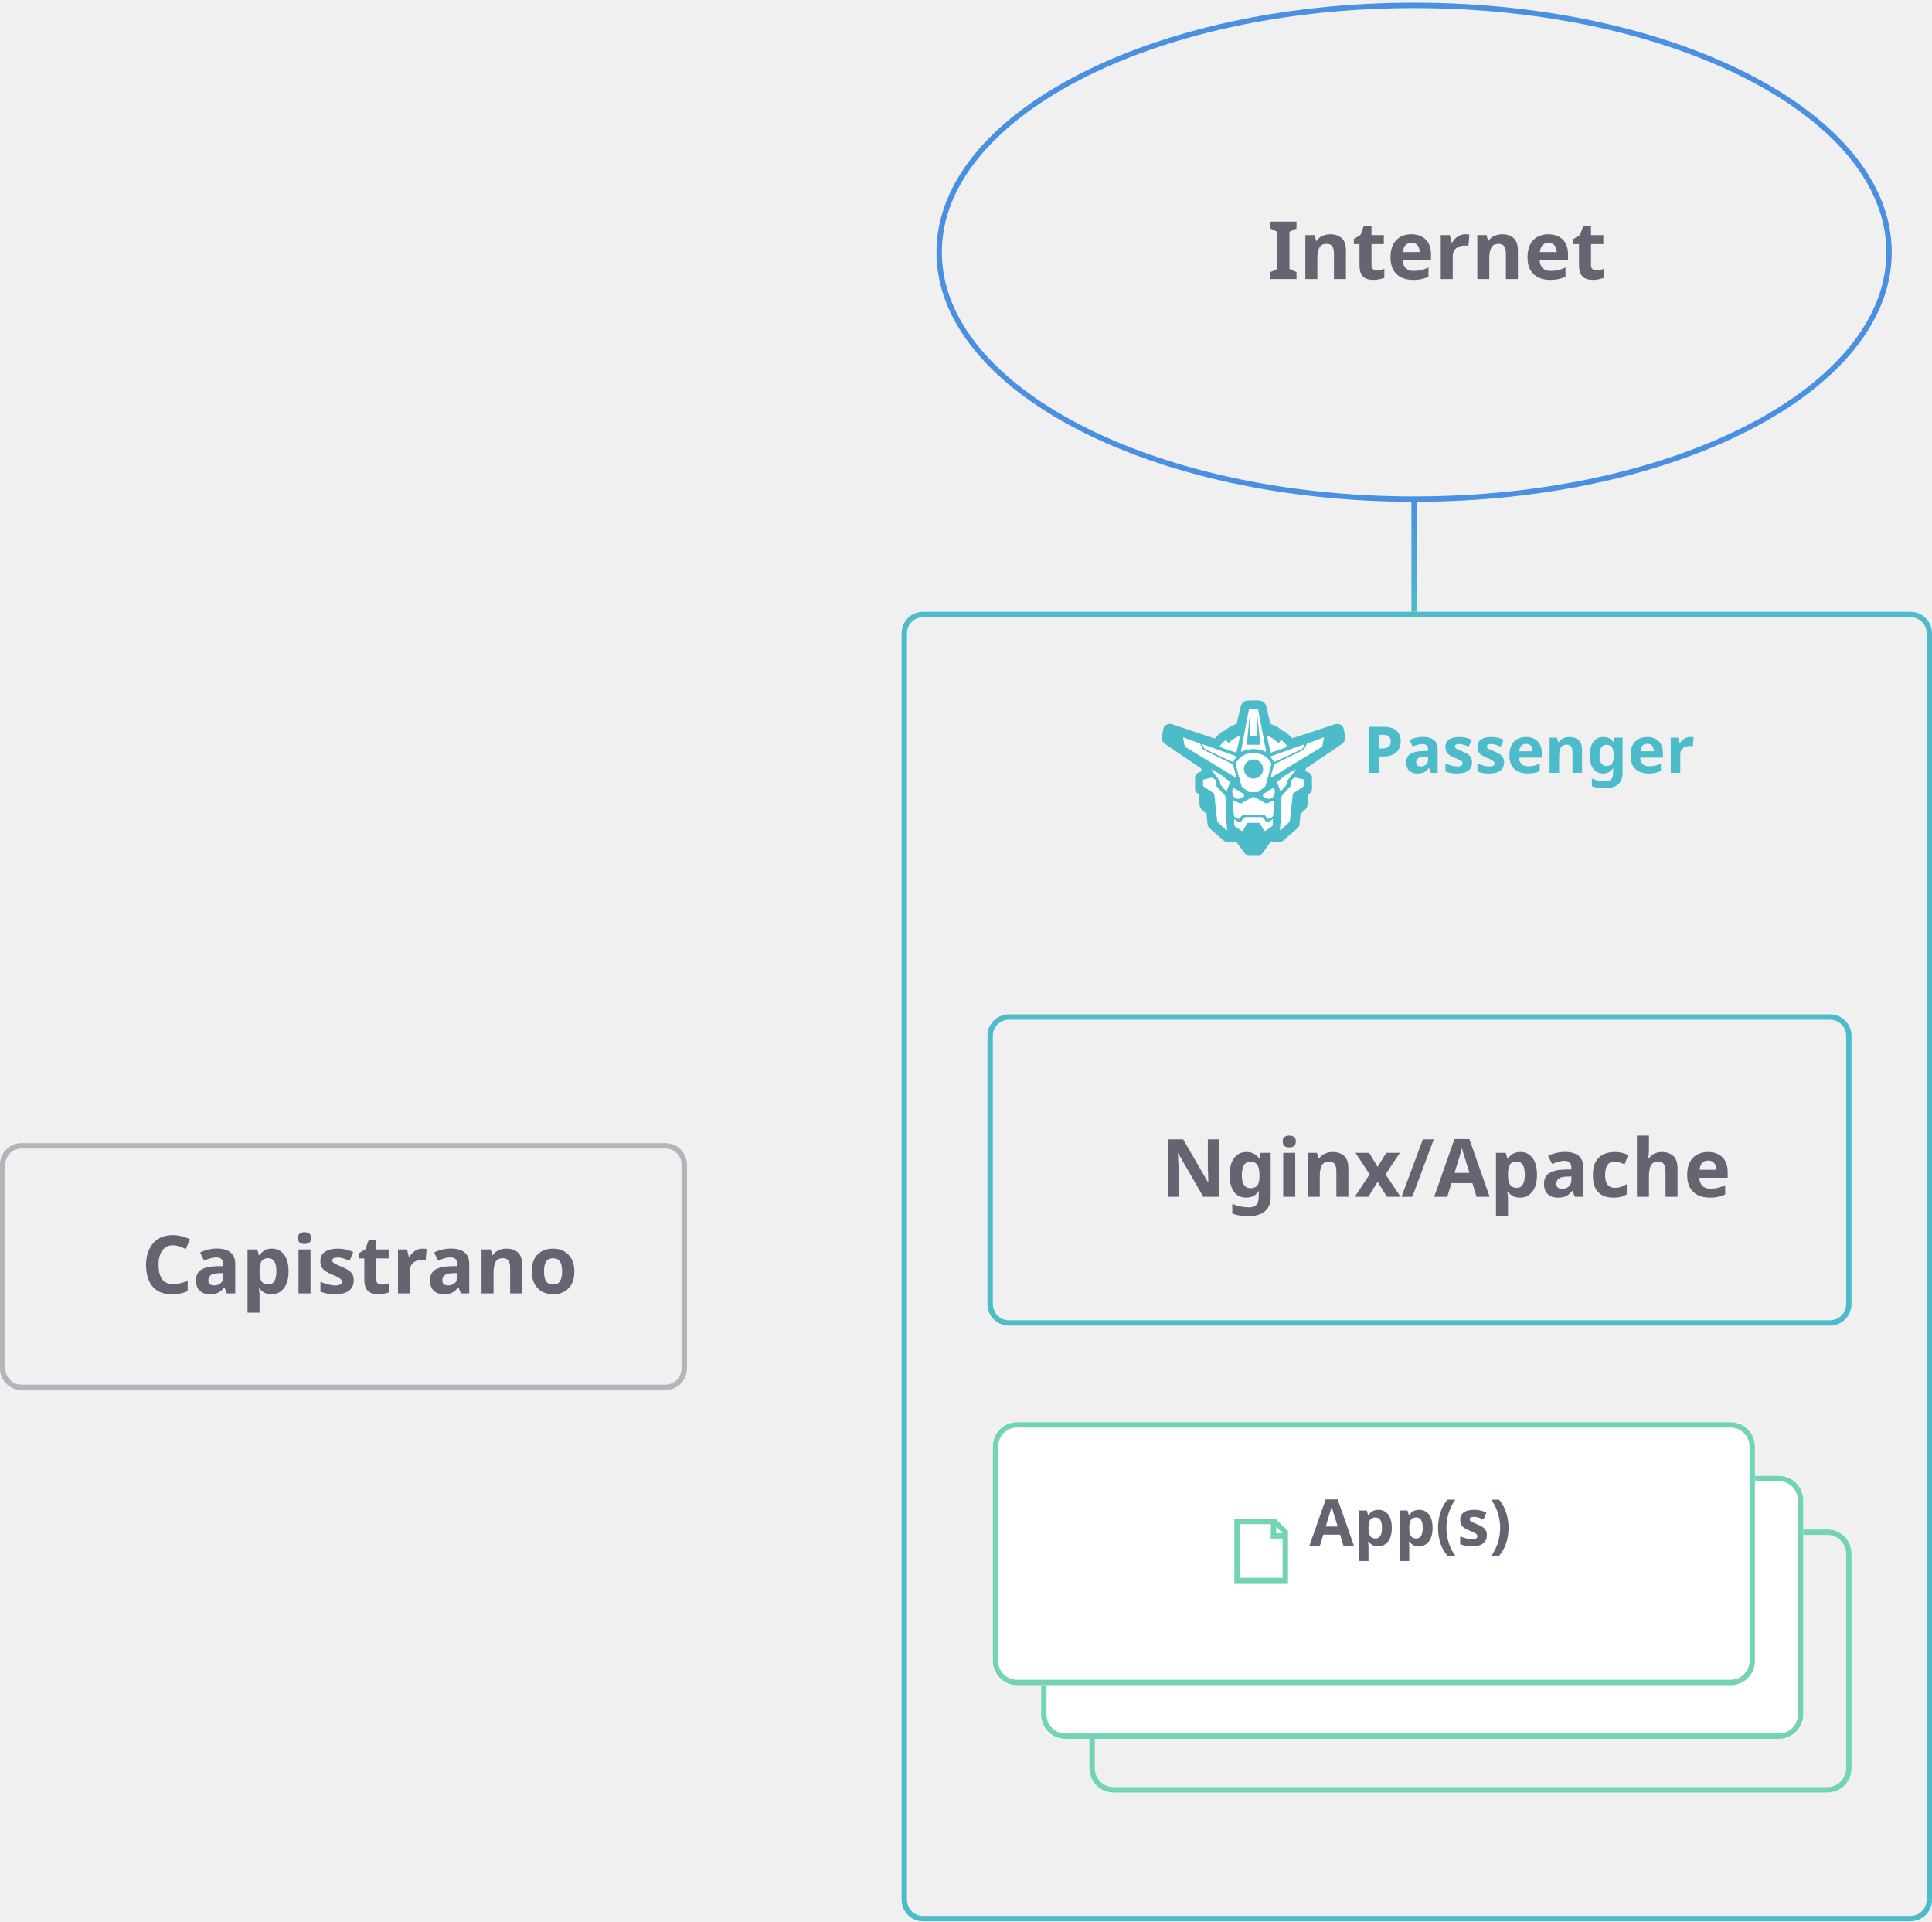
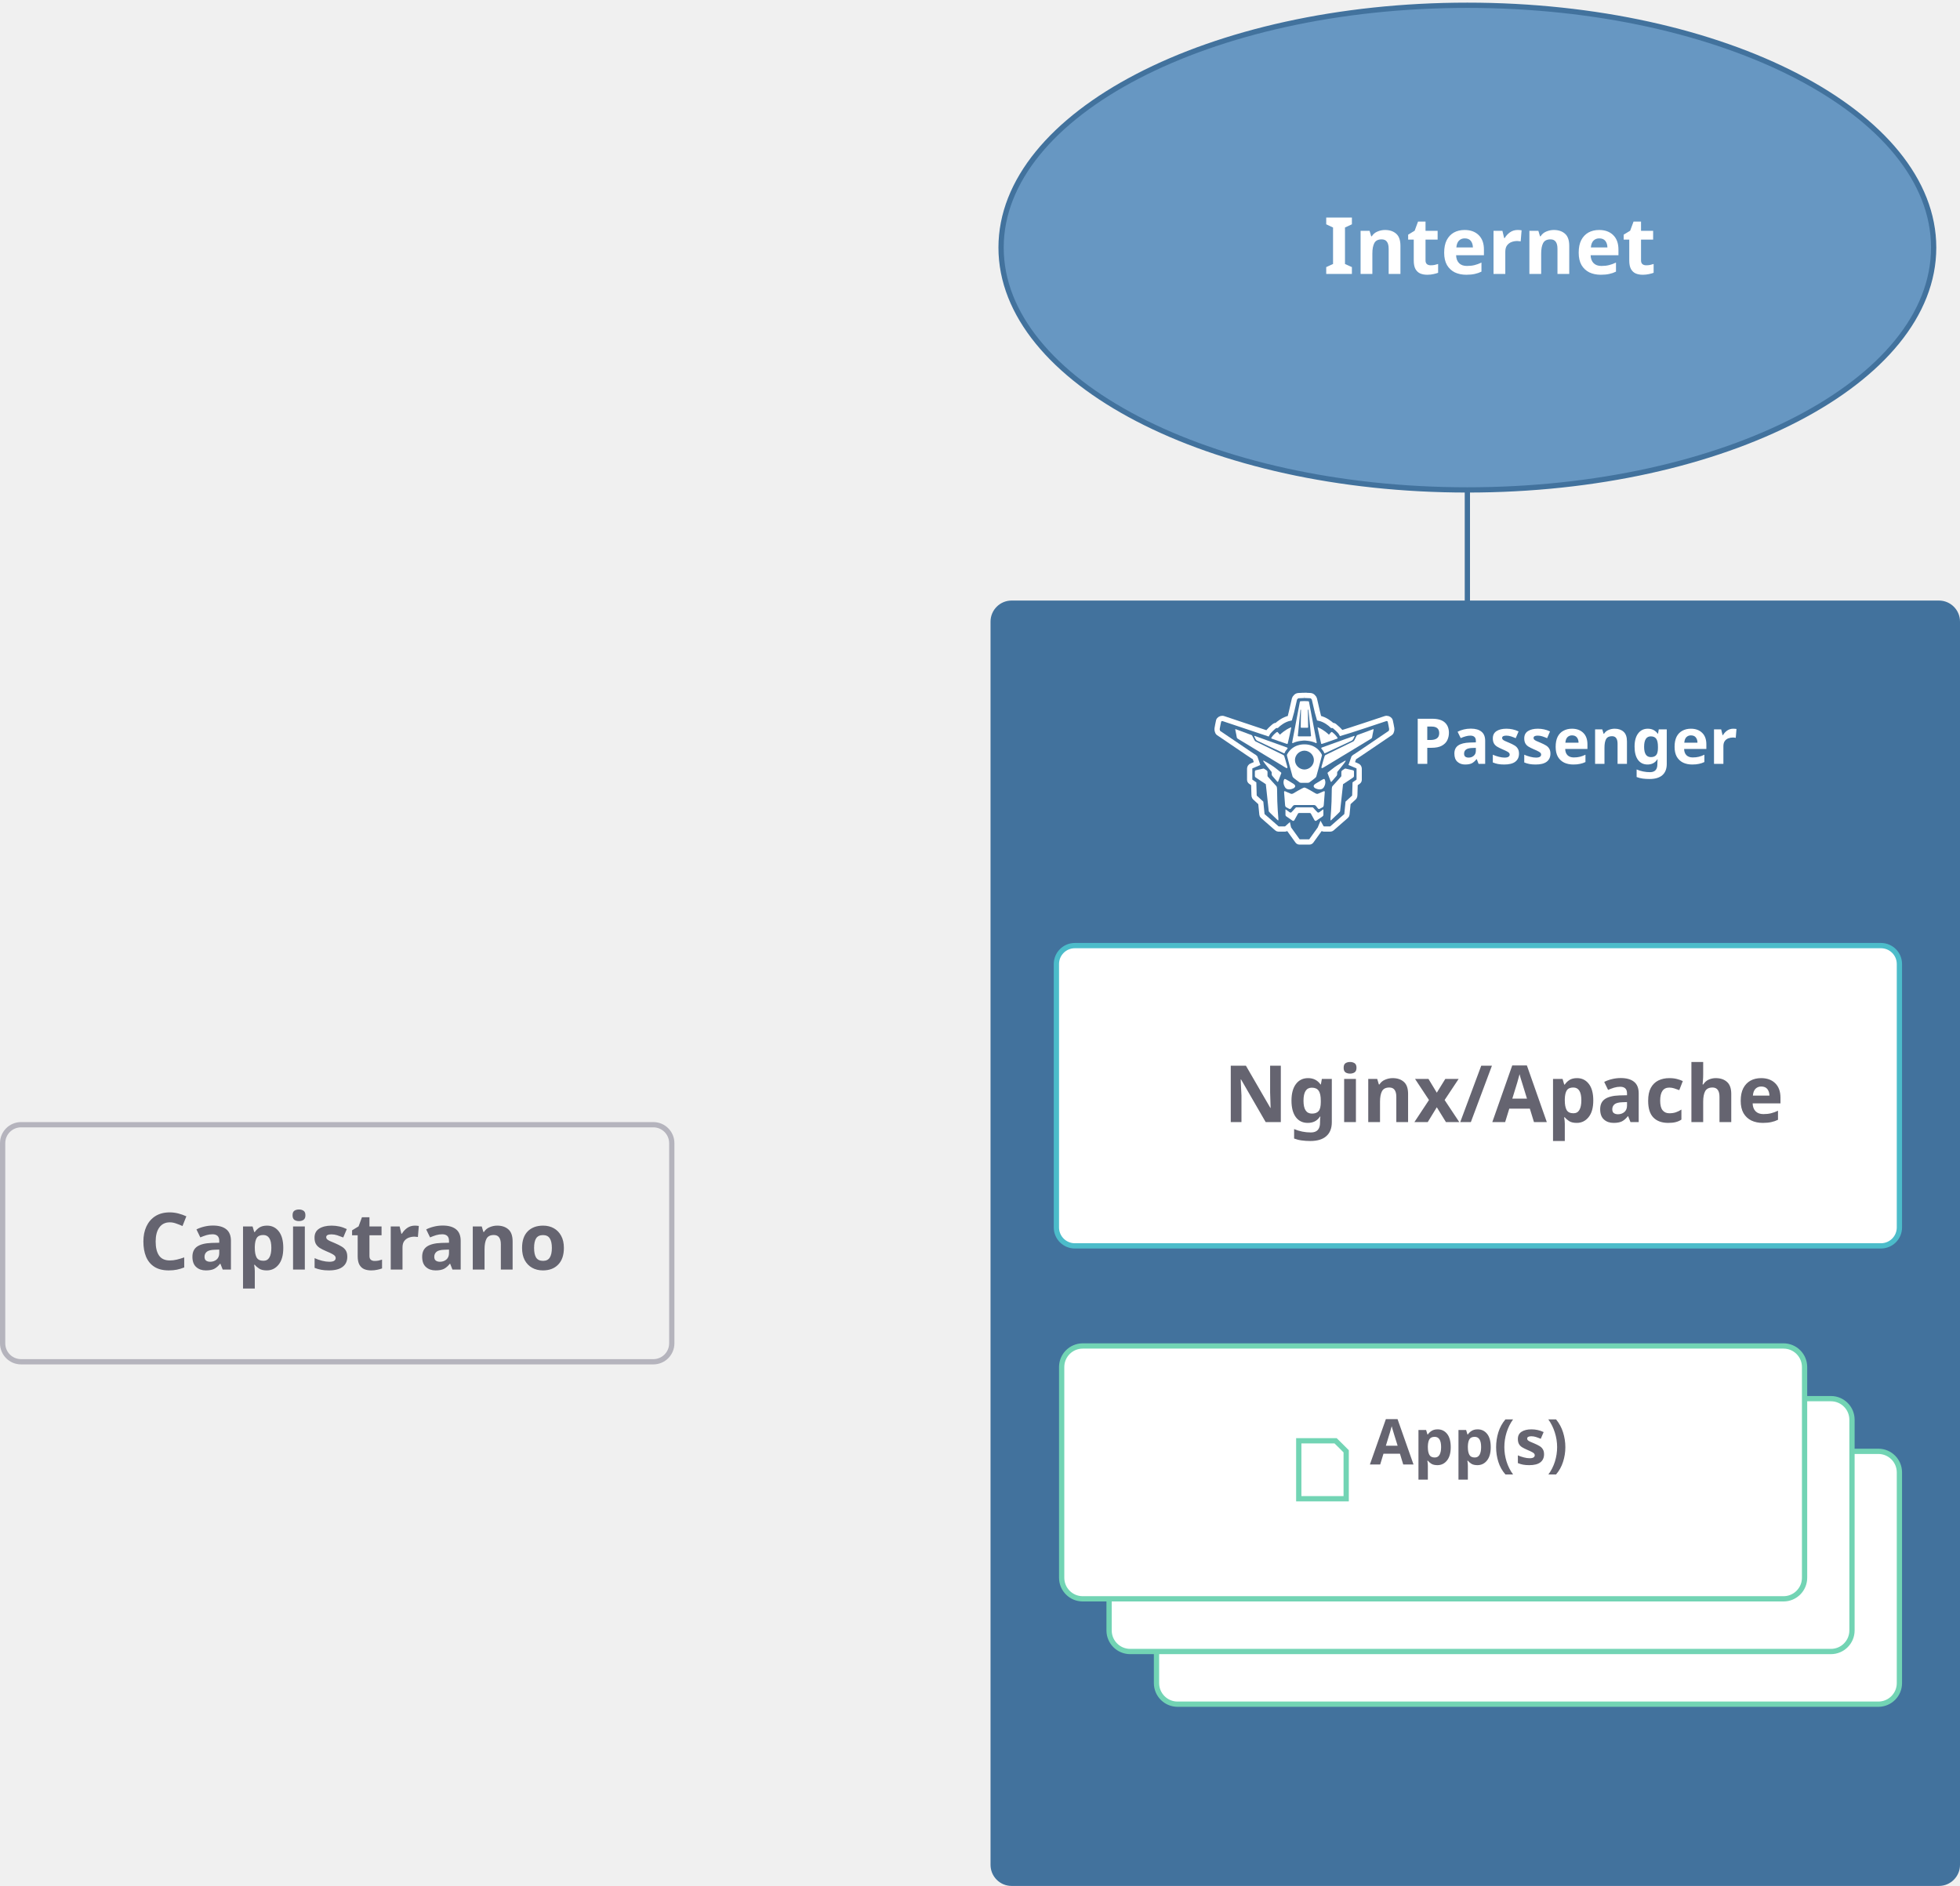
- <svg xmlns="http://www.w3.org/2000/svg" xmlns:xlink="http://www.w3.org/1999/xlink" width="360px" height="358px" viewBox="0 0 360 358" version="1.1">
-   <defs>
-     <rect id="path-1" x="194" y="274" width="142" height="49" rx="4" />
-     <rect id="path-2" x="185" y="264" width="142" height="49" rx="4" />
-     <linearGradient x1="100%" y1="50%" x2="0%" y2="50%" id="linearGradient-3">
-       <stop stop-color="#4CBCCA" offset="0%" />
-       <stop stop-color="#4A90E2" offset="100%" />
-     </linearGradient>
-   </defs>
-   <g id="wireframes-tut" stroke="none" stroke-width="1" fill="none" fill-rule="evenodd">
-     <g id="Desktop-HD-Copy-6" transform="translate(-615, -240)">
-       <g id="Group-18" transform="translate(615, 241)">
-         <polyline id="Path-2" stroke="#72D4B4" points="233.31 282.888 233.293 285.187 235.093 285.187" />
-         <path d="M188,188.5 C186.067,188.5 184.5,190.067 184.5,192 L184.5,242 C184.5,243.933 186.067,245.5 188,245.5 L341,245.5 C342.933,245.5 344.5,243.933 344.5,242 L344.5,192 C344.5,190.067 342.933,188.5 341,188.5 L188,188.5 Z" id="Rectangle" stroke="#4CBCCA" />
-         <path d="M172,113.5 C170.067,113.5 168.5,115.067 168.5,117 L168.5,353 C168.5,354.933 170.067,356.5 172,356.5 L356,356.5 C357.933,356.5 359.5,354.933 359.5,353 L359.5,117 C359.5,115.067 357.933,113.5 356,113.5 L172,113.5 Z" id="Rectangle" stroke="#4CBCCA" />
+ <svg xmlns="http://www.w3.org/2000/svg" width="372px" height="358px" viewBox="0 0 372 358" version="1.1">
+   <defs />
+   <g id="Page-1" stroke="none" stroke-width="1" fill="none" fill-rule="evenodd">
+     <g id="Group-23" transform="translate(0, 1)">
+       <rect id="Rectangle" fill="#42729D" x="188" y="113" width="184" height="244" rx="4" />
+       <g id="Group-3" transform="translate(231, 131)">
+         <g id="passenger_logo_border" fill-rule="nonzero">
+           <g id="Fill-1" stroke="#FFFFFF">
+             <g id="path-2-link">
+               <path d="M15.637,27.83 C15.498,27.83 15.367,27.763 15.286,27.65 L13.621,25.333 C13.587,25.285 13.562,25.231 13.55,25.172 L13.511,24.995 C13.362,25.128 13.185,25.348 12.895,25.37 C12.723,25.383 11.967,25.376 11.65,25.371 C11.548,25.37 11.449,25.332 11.371,25.264 L8.659,22.89 C8.575,22.817 8.524,22.716 8.513,22.606 L8.294,20.41 L7.275,19.474 C7.172,19.405 7.016,19.247 7.016,18.925 C7.016,18.789 6.977,17.553 6.953,16.78 L6.371,16.377 C6.254,16.296 6.184,16.162 6.184,16.02 L6.184,13.91 C6.184,13.705 6.318,13.444 6.61,13.356 C6.661,13.341 7.048,13.178 7.6,12.938 C7.538,12.74 7.392,12.33 7.206,11.844 C7.151,11.783 7.103,11.74 7.085,11.727 C6.971,11.672 6.335,11.271 0.27,7.137 C0.206,7.093 0.154,7.032 0.121,6.96 C0.085,6.882 -0.029,6.604 0.007,6.282 C0.033,6.049 0.213,5.199 0.289,4.845 C0.305,4.772 0.339,4.704 0.388,4.649 C0.559,4.455 0.867,4.293 1.221,4.417 C1.437,4.494 8.53,6.864 9.552,7.206 C9.807,6.733 10.644,6.021 10.895,5.813 C10.968,5.752 11.057,5.718 11.152,5.714 L11.32,5.707 C11.652,5.391 12.607,4.574 13.822,4.324 C13.878,4.185 14.258,2.581 14.687,0.673 C14.698,0.62 14.72,0.57 14.752,0.523 C14.865,0.357 15.047,0.144 15.27,0.077 C15.314,0.064 15.442,0.026 16.383,0.008 L16.563,0.005 L16.575,0.18 L16.582,0.005 L16.759,0.002 C17.708,0.025 17.837,0.064 17.881,0.077 C18.103,0.144 18.285,0.357 18.399,0.523 C18.43,0.569 18.453,0.62 18.464,0.673 C18.893,2.582 19.273,4.185 19.329,4.323 C20.544,4.574 21.498,5.391 21.831,5.707 L21.999,5.714 C22.094,5.718 22.182,5.752 22.255,5.813 C22.507,6.021 23.344,6.734 23.566,7.149 C24.643,6.857 31.717,4.492 31.93,4.417 C32.283,4.293 32.592,4.455 32.763,4.649 C32.812,4.705 32.846,4.772 32.862,4.845 C32.921,5.119 33.117,6.035 33.144,6.282 C33.18,6.605 33.065,6.883 33.03,6.961 C32.997,7.032 32.945,7.093 32.881,7.137 C26.675,11.366 26.154,11.689 26.059,11.731 C26.051,11.737 26.003,11.78 25.944,11.844 C25.757,12.335 25.61,12.748 25.55,12.937 C26.103,13.178 26.49,13.341 26.541,13.357 C26.833,13.445 26.967,13.705 26.967,13.91 L26.967,16.02 C26.967,16.162 26.897,16.296 26.78,16.377 L26.198,16.78 C26.173,17.553 26.135,18.789 26.135,18.925 C26.135,19.247 25.979,19.405 25.876,19.474 L24.857,20.41 L24.638,22.606 C24.627,22.716 24.575,22.817 24.492,22.89 L21.779,25.264 C21.702,25.332 21.603,25.37 21.5,25.371 C21.184,25.376 20.428,25.383 20.256,25.37 C19.967,25.348 19.789,25.128 19.692,24.951 L19.601,25.172 C19.588,25.231 19.564,25.285 19.529,25.334 L17.865,27.65 C17.784,27.762 17.653,27.83 17.514,27.83 L15.637,27.83 Z" id="path-2" />
+             </g>
+           </g>
+           <path d="M20.413,15.944 C20.413,15.944 20.782,16.553 20.283,17.407 C19.784,18.261 18.61,17.621 18.61,17.621 C18.61,17.621 17.94,17.251 18.657,16.787 C19.374,16.324 20.075,15.944 20.075,15.944 C20.075,15.944 20.347,15.789 20.413,15.944" id="Fill-7" fill="#FFFFFF" />
+           <path d="M21.561,16.35 C21.613,16.506 21.754,16.35 21.754,16.35 L22.699,15.251 L22.777,15.058 C22.777,15.058 22.803,14.73 22.788,14.647 C22.772,14.563 22.819,14.522 22.819,14.522 C22.819,14.522 24.326,12.683 24.378,12.511 C24.43,12.339 24.326,12.381 24.326,12.381 C23.027,13.099 22.356,13.584 22.356,13.584 C22.356,13.584 21.099,14.548 21.005,14.647 C20.912,14.745 21.005,14.87 21.005,14.87" id="Fill-9" fill="#FFFFFF" />
+           <path d="M23.903,16.863 L23.363,21.828 C23.363,21.828 23.376,21.967 23.279,22.106 C23.183,22.244 21.603,23.731 21.603,23.731 C21.603,23.731 21.512,23.842 21.516,23.467 C21.52,23.092 21.755,21.328 21.769,17.758 L21.797,17.508 C21.797,17.508 21.811,17.3 21.949,17.175 C22.088,17.05 23.473,15.48 23.473,15.48 C23.473,15.48 23.584,15.397 23.584,15.258 L23.584,14.535 C23.584,14.535 23.557,14.383 23.778,14.216 C24,14.049 24.319,13.883 24.319,13.883 L25.857,14.23 C25.857,14.23 25.981,14.272 25.981,14.508 L25.981,15.327 C25.981,15.327 25.967,15.494 25.801,15.605 C25.635,15.716 23.903,16.863 23.903,16.863" id="Fill-11" fill="#FFFFFF" />
+           <path d="M29.224,8.229 L20.176,13.702 C20.176,13.702 19.673,14.046 19.829,13.508 C19.982,12.896 20.384,11.605 20.384,11.605 C20.384,11.605 20.435,11.411 20.544,11.341 C20.799,11.216 25.666,8.837 25.843,8.743 C25.992,8.667 26.12,8.382 26.12,8.382 L26.503,7.626 C26.503,7.626 26.568,7.55 26.665,7.514 C26.763,7.478 29.57,6.437 29.57,6.437 C29.57,6.437 29.764,6.326 29.695,6.549 C29.626,6.771 29.418,7.965 29.418,7.965 C29.418,7.965 29.395,8.126 29.224,8.229" id="Fill-13" fill="#FFFFFF" />
+           <path d="M26.03,7.927 L25.843,8.292 C25.843,8.292 25.749,8.49 25.552,8.604 C25.354,8.719 20.439,11 20.439,11 C20.439,11 20.363,11.053 20.304,10.854 C20.241,10.615 19.8,10.125 19.8,10.125 C19.8,10.125 19.67,9.962 19.94,9.875 C20.273,9.761 26.03,7.688 26.03,7.688 C26.03,7.688 26.17,7.654 26.03,7.927" id="Fill-15" fill="#FFFFFF" />
+           <path d="M14.021,6.062 C12.838,6.572 12.066,7.33 11.945,7.449 C11.923,7.47 11.907,7.441 11.907,7.441 L11.513,7 C11.416,6.875 11.229,7.035 11.229,7.035 C10.696,7.451 10.384,7.903 10.301,8.049 C10.229,8.171 10.356,8.208 10.356,8.208 C10.356,8.208 13.037,9.16 13.148,9.181 C13.359,9.244 13.376,9.236 13.411,9.112 C13.431,9.043 14.049,6.326 14.063,6.18 C14.093,6.021 14.021,6.062 14.021,6.062" id="Fill-17" fill="#FFFFFF" />
+           <path d="M22.85,8.049 C22.767,7.903 22.455,7.451 21.922,7.035 C21.922,7.035 21.735,6.875 21.637,7 L21.244,7.441 C21.244,7.441 21.228,7.47 21.206,7.449 C21.085,7.33 20.312,6.572 19.13,6.062 C19.13,6.062 19.058,6.021 19.088,6.18 C19.102,6.326 19.72,9.043 19.74,9.112 C19.775,9.236 19.792,9.244 20.002,9.181 C20.113,9.16 22.795,8.208 22.795,8.208 C22.795,8.208 22.921,8.171 22.85,8.049" id="Fill-19" fill="#FFFFFF" />
+           <path d="M17.664,7.781 L16.578,7.781 L16.573,7.781 L15.487,7.781 C15.487,7.781 15.32,7.779 15.32,7.686 C15.32,7.594 15.819,2.729 15.819,2.729 C15.819,2.729 15.913,2.677 15.923,2.77 C15.933,2.864 15.872,6.047 15.872,6.047 C15.872,6.047 15.866,6.141 15.985,6.146 C16.089,6.15 16.47,6.151 16.581,6.151 L16.596,6.151 L16.611,6.151 C16.716,6.151 17.062,6.15 17.166,6.146 C17.285,6.141 17.279,6.047 17.279,6.047 C17.279,6.047 17.218,2.864 17.228,2.77 C17.238,2.677 17.332,2.729 17.332,2.729 C17.332,2.729 17.831,7.594 17.831,7.686 C17.831,7.779 17.664,7.781 17.664,7.781 M17.446,1.249 C17.425,1.114 17.29,1.114 17.29,1.114 L16.581,1.083 L16.57,1.083 L15.861,1.114 C15.861,1.114 15.725,1.114 15.705,1.249 C15.684,1.385 14.25,8.917 14.25,8.917 C14.25,8.917 14.208,9.115 14.395,9.052 C15.282,8.606 16.529,8.574 16.575,8.573 C16.622,8.574 17.868,8.606 18.755,9.052 C18.943,9.115 18.901,8.917 18.901,8.917 C18.901,8.917 17.467,1.385 17.446,1.249" id="Fill-21" fill="#FFFFFF" />
+           <path d="M14.494,16.787 C13.777,16.324 13.075,15.944 13.075,15.944 C13.075,15.944 12.804,15.788 12.738,15.944 C12.738,15.944 12.369,16.553 12.868,17.407 C13.366,18.261 14.541,17.621 14.541,17.621 C14.541,17.621 15.211,17.251 14.494,16.787" id="Fill-23" fill="#FFFFFF" />
+           <path d="M10.795,13.584 C10.795,13.584 10.124,13.099 8.825,12.381 C8.825,12.381 8.721,12.339 8.773,12.511 C8.825,12.683 10.332,14.522 10.332,14.522 C10.332,14.522 10.379,14.563 10.363,14.647 C10.348,14.73 10.374,15.058 10.374,15.058 L10.452,15.251 L11.397,16.35 C11.397,16.35 11.538,16.506 11.59,16.35 L12.145,14.87 C12.145,14.87 12.239,14.745 12.145,14.647 C12.052,14.548 10.795,13.584 10.795,13.584" id="Fill-25" fill="#FFFFFF" />
+           <path d="M11.382,17.758 L11.354,17.508 C11.354,17.508 11.34,17.3 11.202,17.175 C11.063,17.05 9.677,15.48 9.677,15.48 C9.677,15.48 9.567,15.397 9.567,15.258 L9.567,14.535 C9.567,14.535 9.594,14.383 9.373,14.216 C9.151,14.049 8.832,13.883 8.832,13.883 L7.294,14.23 C7.294,14.23 7.169,14.272 7.169,14.508 L7.169,15.327 C7.169,15.327 7.183,15.494 7.35,15.605 C7.516,15.716 9.248,16.863 9.248,16.863 L9.788,21.828 C9.788,21.828 9.774,21.967 9.871,22.106 C9.968,22.244 11.548,23.731 11.548,23.731 C11.548,23.731 11.639,23.842 11.635,23.467 C11.631,23.092 11.395,21.328 11.382,17.758" id="Fill-29" fill="#FFFFFF" />
+           <path d="M13.321,13.508 C13.169,12.896 12.767,11.605 12.767,11.605 C12.767,11.605 12.716,11.411 12.606,11.341 C12.352,11.216 7.485,8.837 7.308,8.743 C7.159,8.667 7.031,8.382 7.031,8.382 L6.648,7.626 C6.648,7.626 6.583,7.55 6.485,7.514 C6.388,7.478 3.581,6.437 3.581,6.437 C3.581,6.437 3.387,6.326 3.456,6.549 C3.525,6.771 3.733,7.965 3.733,7.965 C3.733,7.965 3.756,8.126 3.927,8.229 L12.975,13.702 C12.975,13.702 13.477,14.046 13.321,13.508" id="Fill-31" fill="#FFFFFF" />
+           <path d="M7.308,8.292 C7.308,8.292 7.401,8.49 7.599,8.604 C7.796,8.719 12.712,11 12.712,11 C12.712,11 12.788,11.052 12.847,10.855 C12.909,10.615 13.351,10.125 13.351,10.125 C13.351,10.125 13.481,9.962 13.211,9.875 C12.878,9.761 7.121,7.688 7.121,7.688 C7.121,7.688 6.981,7.654 7.121,7.927 L7.308,8.292 Z" id="Fill-33" fill="#FFFFFF" />
+           <path d="M16.575,14.076 C15.603,14.058 14.78,13.264 14.78,12.285 C14.78,11.307 15.603,10.512 16.575,10.494 C17.548,10.512 18.371,11.307 18.371,12.285 C18.371,13.264 17.548,14.058 16.575,14.076 M19.843,11.167 C18.775,9.242 16.809,9.291 16.575,9.304 C16.342,9.291 14.375,9.242 13.308,11.167 C13.308,11.167 13.252,11.299 13.252,11.403 C13.252,11.507 14.319,15.39 14.319,15.39 C14.319,15.39 14.34,15.438 14.43,15.57 C14.52,15.702 15.587,16.48 15.587,16.48 C15.587,16.48 15.663,16.584 15.933,16.598 C16.165,16.61 16.488,16.602 16.575,16.599 C16.662,16.602 16.986,16.61 17.217,16.598 C17.488,16.584 17.564,16.48 17.564,16.48 C17.564,16.48 18.631,15.702 18.721,15.57 C18.811,15.438 18.832,15.39 18.832,15.39 C18.832,15.39 19.899,11.507 19.899,11.403 C19.899,11.299 19.843,11.167 19.843,11.167" id="Fill-35" fill="#FFFFFF" />
+           <path d="M20.176,22.661 L20.176,21.703 C20.176,21.578 20.044,21.71 20.044,21.71 L19.414,22.168 C19.213,22.328 19.067,22.21 19.067,22.21 C19.067,22.21 18.388,21.515 18.291,21.376 C18.194,21.238 18.063,21.251 18.063,21.251 L15.088,21.251 C15.088,21.251 14.956,21.238 14.859,21.376 C14.763,21.515 14.084,22.21 14.084,22.21 C14.084,22.21 13.938,22.328 13.737,22.168 L13.107,21.71 C13.107,21.71 12.975,21.578 12.975,21.703 L12.975,22.661 C12.975,22.661 12.968,22.842 13.121,22.96 C13.273,23.078 14.347,23.807 14.347,23.807 C14.347,23.807 14.554,23.923 14.7,23.627 L15.365,22.425 C15.365,22.425 15.407,22.328 15.663,22.321 C15.893,22.315 17.252,22.315 17.488,22.321 C17.744,22.328 17.786,22.425 17.786,22.425 L18.451,23.627 C18.597,23.923 18.804,23.807 18.804,23.807 C18.804,23.807 19.878,23.078 20.03,22.96 C20.183,22.842 20.176,22.661 20.176,22.661" id="Fill-37" fill="#FFFFFF" />
+           <path d="M20.124,18.253 L19.215,18.646 C19.214,18.647 19.212,18.647 19.211,18.648 C19.191,18.66 18.963,18.79 18.658,18.591 C18.658,18.591 16.867,17.508 16.617,17.508 C16.615,17.508 16.614,17.509 16.613,17.509 C16.611,17.509 16.61,17.508 16.609,17.508 L16.512,17.508 C16.503,17.508 16.496,17.511 16.489,17.515 C16.12,17.607 14.492,18.591 14.492,18.591 C14.188,18.79 13.96,18.66 13.94,18.648 C13.938,18.647 13.937,18.647 13.936,18.646 L13.027,18.253 C13.025,18.252 12.7,18.066 12.712,18.348 C12.713,18.369 12.892,20.675 12.892,20.675 C12.899,21.081 13.053,21.197 13.071,21.209 C13.071,21.209 13.072,21.21 13.073,21.21 L13.555,21.472 C13.556,21.473 13.82,21.636 13.934,21.538 C13.936,21.536 13.939,21.535 13.942,21.533 C13.97,21.506 14.171,21.316 14.312,21.085 C14.459,20.844 14.695,20.822 14.713,20.821 C14.714,20.821 14.714,20.821 14.715,20.821 L18.436,20.821 C18.436,20.821 18.437,20.821 18.438,20.821 C18.456,20.822 18.692,20.844 18.839,21.085 C18.98,21.316 19.181,21.506 19.209,21.533 C19.212,21.535 19.215,21.536 19.217,21.538 C19.331,21.636 19.594,21.473 19.596,21.472 L20.078,21.21 C20.079,21.21 20.079,21.209 20.08,21.209 C20.098,21.197 20.252,21.081 20.259,20.675 C20.259,20.675 20.438,18.369 20.439,18.348 C20.451,18.066 20.126,18.252 20.124,18.253" id="Fill-39" fill="#FFFFFF" />
+         </g>
+         <text id="Passenger" font-family="Interface-Bold, Interface" font-size="12" font-weight="bold" line-spacing="24" fill="#FFFFFF">
+           <tspan x="37" y="13">Passenger</tspan>
+         </text>
+       </g>
+       <g id="Group-20" transform="translate(200, 178)">
+         <path d="M4,0.5 C2.067,0.5 0.5,2.067 0.5,4 L0.5,54 C0.5,55.933 2.067,57.5 4,57.5 L157,57.5 C158.933,57.5 160.5,55.933 160.5,54 L160.5,4 C160.5,2.067 158.933,0.5 157,0.5 L4,0.5 Z" id="Rectangle" stroke="#4CBCCA" fill="#FFFFFF" />
        <text id="Nginx/Apache" font-family="Interface-Bold, Interface" font-size="15" font-weight="bold" fill="#656470">
-           <tspan x="216.25" y="222">Nginx/Apache</tspan>
+           <tspan x="32.25" y="34">Nginx/Apache</tspan>
        </text>
-         <path d="M4,212.5 C2.067,212.5 0.5,214.067 0.5,216 L0.5,254 C0.5,255.933 2.067,257.5 4,257.5 L124,257.5 C125.933,257.5 127.5,255.933 127.5,254 L127.5,216 C127.5,214.067 125.933,212.5 124,212.5 L4,212.5 Z" id="Rectangle" stroke="#B5B4BD" />
-         <text id="Capistrano" font-family="Interface-Bold, Interface" font-size="15" font-weight="bold" fill="#656470">
-           <tspan x="26.341" y="240">Capistrano</tspan>
-         </text>
-         <text id="Internet" font-family="Interface-Bold, Interface" font-size="15" font-weight="bold" fill="#656470">
-           <tspan x="236.227" y="51">Internet</tspan>
-         </text>
-         <rect id="Rectangle-2" stroke="#72D4B4" x="203.5" y="284.5" width="141" height="48" rx="4" />
-         <g id="Rectangle-2">
-           <use fill="#FFFFFF" fill-rule="evenodd" xlink:href="#path-1" />
-           <rect stroke="#72D4B4" stroke-width="1" x="194.5" y="274.5" width="141" height="48" rx="4" />
-         </g>
-         <g id="Rectangle-2">
-           <use fill="#FFFFFF" fill-rule="evenodd" xlink:href="#path-2" />
-           <rect stroke="#72D4B4" stroke-width="1" x="185.5" y="264.5" width="141" height="48" rx="4" />
-         </g>
-         <polyline id="Path-2" stroke="#72D4B4" points="237.31 282.888 237.293 285.187 239.093 285.187" />
-         <rect id="Rectangle-4" fill="url(#linearGradient-3)" transform="translate(263.5, 102.5) rotate(-270) translate(-263.5, -102.5) " x="253" y="102" width="21" height="1" />
-         <g id="Group-17" transform="translate(230, 276)">
+       </g>
+       <g id="Group-19" transform="translate(201, 254)">
+         <rect id="Rectangle-2-Copy" stroke="#72D4B4" fill="#FFFFFF" x="18.5" y="20.5" width="141" height="48" rx="4" />
+         <rect id="Rectangle-2-Copy-2" stroke="#72D4B4" fill="#FFFFFF" x="9.5" y="10.5" width="141" height="48" rx="4" />
+         <rect id="Rectangle-2-Copy-3" stroke="#72D4B4" fill="#FFFFFF" x="0.5" y="0.5" width="141" height="48" rx="4" />
+         <g id="Group-17-Copy" transform="translate(45, 12)">
          <text id="App(s)" font-family="Interface-Bold, Interface" font-size="12" font-weight="bold" line-spacing="24" fill="#656470">
            <tspan x="14" y="11">App(s)</tspan>
          </text>
          <path d="M0.5,6.5 L0.5,17.5 L9.5,17.5 L9.5,8.498 L8.535,7.527 L7.491,6.5 L0.5,6.5 Z" id="Rectangle-5" stroke="#72D4B4" />
        </g>
-         <g id="Group-3" transform="translate(217, 130)">
-           <g id="passenger_logo_border" fill-rule="nonzero">
-             <g id="Fill-1" fill="#4CBCCA" stroke="#4CBCCA">
-               <g id="path-2-link">
-                 <path d="M15.637,27.83 C15.498,27.83 15.367,27.763 15.286,27.65 L13.621,25.333 C13.587,25.285 13.562,25.231 13.55,25.172 L13.511,24.995 C13.362,25.128 13.185,25.348 12.895,25.37 C12.723,25.383 11.967,25.376 11.65,25.371 C11.548,25.37 11.449,25.332 11.371,25.264 L8.659,22.89 C8.575,22.817 8.524,22.716 8.513,22.606 L8.294,20.41 L7.275,19.474 C7.172,19.405 7.016,19.247 7.016,18.925 C7.016,18.789 6.977,17.553 6.953,16.78 L6.371,16.377 C6.254,16.296 6.184,16.162 6.184,16.02 L6.184,13.91 C6.184,13.705 6.318,13.444 6.61,13.356 C6.661,13.341 7.048,13.178 7.6,12.938 C7.538,12.74 7.392,12.33 7.206,11.844 C7.151,11.783 7.103,11.74 7.085,11.727 C6.971,11.672 6.335,11.271 0.27,7.137 C0.206,7.093 0.154,7.032 0.121,6.96 C0.085,6.882 -0.029,6.604 0.007,6.282 C0.033,6.049 0.213,5.199 0.289,4.845 C0.305,4.772 0.339,4.704 0.388,4.649 C0.559,4.455 0.867,4.293 1.221,4.417 C1.437,4.494 8.53,6.864 9.552,7.206 C9.807,6.733 10.644,6.021 10.895,5.813 C10.968,5.752 11.057,5.718 11.152,5.714 L11.32,5.707 C11.652,5.391 12.607,4.574 13.822,4.324 C13.878,4.185 14.258,2.581 14.687,0.673 C14.698,0.62 14.72,0.57 14.752,0.523 C14.865,0.357 15.047,0.144 15.27,0.077 C15.314,0.064 15.442,0.026 16.383,0.008 L16.563,0.005 L16.575,0.18 L16.582,0.005 L16.759,0.002 C17.708,0.025 17.837,0.064 17.881,0.077 C18.103,0.144 18.285,0.357 18.399,0.523 C18.43,0.569 18.453,0.62 18.464,0.673 C18.893,2.582 19.273,4.185 19.329,4.323 C20.544,4.574 21.498,5.391 21.831,5.707 L21.999,5.714 C22.094,5.718 22.182,5.752 22.255,5.813 C22.507,6.021 23.344,6.734 23.566,7.149 C24.643,6.857 31.717,4.492 31.93,4.417 C32.283,4.293 32.592,4.455 32.763,4.649 C32.812,4.705 32.846,4.772 32.862,4.845 C32.921,5.119 33.117,6.035 33.144,6.282 C33.18,6.605 33.065,6.883 33.03,6.961 C32.997,7.032 32.945,7.093 32.881,7.137 C26.675,11.366 26.154,11.689 26.059,11.731 C26.051,11.737 26.003,11.78 25.944,11.844 C25.757,12.335 25.61,12.748 25.55,12.937 C26.103,13.178 26.49,13.341 26.541,13.357 C26.833,13.445 26.967,13.705 26.967,13.91 L26.967,16.02 C26.967,16.162 26.897,16.296 26.78,16.377 L26.198,16.78 C26.173,17.553 26.135,18.789 26.135,18.925 C26.135,19.247 25.979,19.405 25.876,19.474 L24.857,20.41 L24.638,22.606 C24.627,22.716 24.575,22.817 24.492,22.89 L21.779,25.264 C21.702,25.332 21.603,25.37 21.5,25.371 C21.184,25.376 20.428,25.383 20.256,25.37 C19.967,25.348 19.789,25.128 19.692,24.951 L19.601,25.172 C19.588,25.231 19.564,25.285 19.529,25.334 L17.865,27.65 C17.784,27.762 17.653,27.83 17.514,27.83 L15.637,27.83 Z" id="path-2" />
-               </g>
-             </g>
-             <path d="M20.413,15.944 C20.413,15.944 20.782,16.553 20.283,17.407 C19.784,18.261 18.61,17.621 18.61,17.621 C18.61,17.621 17.94,17.251 18.657,16.787 C19.374,16.324 20.075,15.944 20.075,15.944 C20.075,15.944 20.347,15.789 20.413,15.944" id="Fill-7" fill="#FFFFFF" />
-             <path d="M21.561,16.35 C21.613,16.506 21.754,16.35 21.754,16.35 L22.699,15.251 L22.777,15.058 C22.777,15.058 22.803,14.73 22.788,14.647 C22.772,14.563 22.819,14.522 22.819,14.522 C22.819,14.522 24.326,12.683 24.378,12.511 C24.43,12.339 24.326,12.381 24.326,12.381 C23.027,13.099 22.356,13.584 22.356,13.584 C22.356,13.584 21.099,14.548 21.005,14.647 C20.912,14.745 21.005,14.87 21.005,14.87" id="Fill-9" fill="#FFFFFF" />
-             <path d="M23.903,16.863 L23.363,21.828 C23.363,21.828 23.376,21.967 23.279,22.106 C23.183,22.244 21.603,23.731 21.603,23.731 C21.603,23.731 21.512,23.842 21.516,23.467 C21.52,23.092 21.755,21.328 21.769,17.758 L21.797,17.508 C21.797,17.508 21.811,17.3 21.949,17.175 C22.088,17.05 23.473,15.48 23.473,15.48 C23.473,15.48 23.584,15.397 23.584,15.258 L23.584,14.535 C23.584,14.535 23.557,14.383 23.778,14.216 C24,14.049 24.319,13.883 24.319,13.883 L25.857,14.23 C25.857,14.23 25.981,14.272 25.981,14.508 L25.981,15.327 C25.981,15.327 25.967,15.494 25.801,15.605 C25.635,15.716 23.903,16.863 23.903,16.863" id="Fill-11" fill="#FFFFFF" />
-             <path d="M29.224,8.229 L20.176,13.702 C20.176,13.702 19.673,14.046 19.829,13.508 C19.982,12.896 20.384,11.605 20.384,11.605 C20.384,11.605 20.435,11.411 20.544,11.341 C20.799,11.216 25.666,8.837 25.843,8.743 C25.992,8.667 26.12,8.382 26.12,8.382 L26.503,7.626 C26.503,7.626 26.568,7.55 26.665,7.514 C26.763,7.478 29.57,6.437 29.57,6.437 C29.57,6.437 29.764,6.326 29.695,6.549 C29.626,6.771 29.418,7.965 29.418,7.965 C29.418,7.965 29.395,8.126 29.224,8.229" id="Fill-13" fill="#FFFFFF" />
-             <path d="M26.03,7.927 L25.843,8.292 C25.843,8.292 25.749,8.49 25.552,8.604 C25.354,8.719 20.439,11 20.439,11 C20.439,11 20.363,11.053 20.304,10.854 C20.241,10.615 19.8,10.125 19.8,10.125 C19.8,10.125 19.67,9.962 19.94,9.875 C20.273,9.761 26.03,7.688 26.03,7.688 C26.03,7.688 26.17,7.654 26.03,7.927" id="Fill-15" fill="#FFFFFF" />
-             <path d="M14.021,6.062 C12.838,6.572 12.066,7.33 11.945,7.449 C11.923,7.47 11.907,7.441 11.907,7.441 L11.513,7 C11.416,6.875 11.229,7.035 11.229,7.035 C10.696,7.451 10.384,7.903 10.301,8.049 C10.229,8.171 10.356,8.208 10.356,8.208 C10.356,8.208 13.037,9.16 13.148,9.181 C13.359,9.244 13.376,9.236 13.411,9.112 C13.431,9.043 14.049,6.326 14.063,6.18 C14.093,6.021 14.021,6.062 14.021,6.062" id="Fill-17" fill="#FFFFFF" />
-             <path d="M22.85,8.049 C22.767,7.903 22.455,7.451 21.922,7.035 C21.922,7.035 21.735,6.875 21.637,7 L21.244,7.441 C21.244,7.441 21.228,7.47 21.206,7.449 C21.085,7.33 20.312,6.572 19.13,6.062 C19.13,6.062 19.058,6.021 19.088,6.18 C19.102,6.326 19.72,9.043 19.74,9.112 C19.775,9.236 19.792,9.244 20.002,9.181 C20.113,9.16 22.795,8.208 22.795,8.208 C22.795,8.208 22.921,8.171 22.85,8.049" id="Fill-19" fill="#FFFFFF" />
-             <path d="M17.664,7.781 L16.578,7.781 L16.573,7.781 L15.487,7.781 C15.487,7.781 15.32,7.779 15.32,7.686 C15.32,7.594 15.819,2.729 15.819,2.729 C15.819,2.729 15.913,2.677 15.923,2.77 C15.933,2.864 15.872,6.047 15.872,6.047 C15.872,6.047 15.866,6.141 15.985,6.146 C16.089,6.15 16.47,6.151 16.581,6.151 L16.596,6.151 L16.611,6.151 C16.716,6.151 17.062,6.15 17.166,6.146 C17.285,6.141 17.279,6.047 17.279,6.047 C17.279,6.047 17.218,2.864 17.228,2.77 C17.238,2.677 17.332,2.729 17.332,2.729 C17.332,2.729 17.831,7.594 17.831,7.686 C17.831,7.779 17.664,7.781 17.664,7.781 M17.446,1.249 C17.425,1.114 17.29,1.114 17.29,1.114 L16.581,1.083 L16.57,1.083 L15.861,1.114 C15.861,1.114 15.725,1.114 15.705,1.249 C15.684,1.385 14.25,8.917 14.25,8.917 C14.25,8.917 14.208,9.115 14.395,9.052 C15.282,8.606 16.529,8.574 16.575,8.573 C16.622,8.574 17.868,8.606 18.755,9.052 C18.943,9.115 18.901,8.917 18.901,8.917 C18.901,8.917 17.467,1.385 17.446,1.249" id="Fill-21" fill="#FFFFFF" />
-             <path d="M14.494,16.787 C13.777,16.324 13.075,15.944 13.075,15.944 C13.075,15.944 12.804,15.788 12.738,15.944 C12.738,15.944 12.369,16.553 12.868,17.407 C13.366,18.261 14.541,17.621 14.541,17.621 C14.541,17.621 15.211,17.251 14.494,16.787" id="Fill-23" fill="#FFFFFF" />
-             <path d="M10.795,13.584 C10.795,13.584 10.124,13.099 8.825,12.381 C8.825,12.381 8.721,12.339 8.773,12.511 C8.825,12.683 10.332,14.522 10.332,14.522 C10.332,14.522 10.379,14.563 10.363,14.647 C10.348,14.73 10.374,15.058 10.374,15.058 L10.452,15.251 L11.397,16.35 C11.397,16.35 11.538,16.506 11.59,16.35 L12.145,14.87 C12.145,14.87 12.239,14.745 12.145,14.647 C12.052,14.548 10.795,13.584 10.795,13.584" id="Fill-25" fill="#FFFFFF" />
-             <path d="M11.382,17.758 L11.354,17.508 C11.354,17.508 11.34,17.3 11.202,17.175 C11.063,17.05 9.677,15.48 9.677,15.48 C9.677,15.48 9.567,15.397 9.567,15.258 L9.567,14.535 C9.567,14.535 9.594,14.383 9.373,14.216 C9.151,14.049 8.832,13.883 8.832,13.883 L7.294,14.23 C7.294,14.23 7.169,14.272 7.169,14.508 L7.169,15.327 C7.169,15.327 7.183,15.494 7.35,15.605 C7.516,15.716 9.248,16.863 9.248,16.863 L9.788,21.828 C9.788,21.828 9.774,21.967 9.871,22.106 C9.968,22.244 11.548,23.731 11.548,23.731 C11.548,23.731 11.639,23.842 11.635,23.467 C11.631,23.092 11.395,21.328 11.382,17.758" id="Fill-29" fill="#FFFFFF" />
-             <path d="M13.321,13.508 C13.169,12.896 12.767,11.605 12.767,11.605 C12.767,11.605 12.716,11.411 12.606,11.341 C12.352,11.216 7.485,8.837 7.308,8.743 C7.159,8.667 7.031,8.382 7.031,8.382 L6.648,7.626 C6.648,7.626 6.583,7.55 6.485,7.514 C6.388,7.478 3.581,6.437 3.581,6.437 C3.581,6.437 3.387,6.326 3.456,6.549 C3.525,6.771 3.733,7.965 3.733,7.965 C3.733,7.965 3.756,8.126 3.927,8.229 L12.975,13.702 C12.975,13.702 13.477,14.046 13.321,13.508" id="Fill-31" fill="#FFFFFF" />
-             <path d="M7.308,8.292 C7.308,8.292 7.401,8.49 7.599,8.604 C7.796,8.719 12.712,11 12.712,11 C12.712,11 12.788,11.052 12.847,10.855 C12.909,10.615 13.351,10.125 13.351,10.125 C13.351,10.125 13.481,9.962 13.211,9.875 C12.878,9.761 7.121,7.688 7.121,7.688 C7.121,7.688 6.981,7.654 7.121,7.927 L7.308,8.292 Z" id="Fill-33" fill="#FFFFFF" />
-             <path d="M16.575,14.076 C15.603,14.058 14.78,13.264 14.78,12.285 C14.78,11.307 15.603,10.512 16.575,10.494 C17.548,10.512 18.371,11.307 18.371,12.285 C18.371,13.264 17.548,14.058 16.575,14.076 M19.843,11.167 C18.775,9.242 16.809,9.291 16.575,9.304 C16.342,9.291 14.375,9.242 13.308,11.167 C13.308,11.167 13.252,11.299 13.252,11.403 C13.252,11.507 14.319,15.39 14.319,15.39 C14.319,15.39 14.34,15.438 14.43,15.57 C14.52,15.702 15.587,16.48 15.587,16.48 C15.587,16.48 15.663,16.584 15.933,16.598 C16.165,16.61 16.488,16.602 16.575,16.599 C16.662,16.602 16.986,16.61 17.217,16.598 C17.488,16.584 17.564,16.48 17.564,16.48 C17.564,16.48 18.631,15.702 18.721,15.57 C18.811,15.438 18.832,15.39 18.832,15.39 C18.832,15.39 19.899,11.507 19.899,11.403 C19.899,11.299 19.843,11.167 19.843,11.167" id="Fill-35" fill="#FFFFFF" />
-             <path d="M20.176,22.661 L20.176,21.703 C20.176,21.578 20.044,21.71 20.044,21.71 L19.414,22.168 C19.213,22.328 19.067,22.21 19.067,22.21 C19.067,22.21 18.388,21.515 18.291,21.376 C18.194,21.238 18.063,21.251 18.063,21.251 L15.088,21.251 C15.088,21.251 14.956,21.238 14.859,21.376 C14.763,21.515 14.084,22.21 14.084,22.21 C14.084,22.21 13.938,22.328 13.737,22.168 L13.107,21.71 C13.107,21.71 12.975,21.578 12.975,21.703 L12.975,22.661 C12.975,22.661 12.968,22.842 13.121,22.96 C13.273,23.078 14.347,23.807 14.347,23.807 C14.347,23.807 14.554,23.923 14.7,23.627 L15.365,22.425 C15.365,22.425 15.407,22.328 15.663,22.321 C15.893,22.315 17.252,22.315 17.488,22.321 C17.744,22.328 17.786,22.425 17.786,22.425 L18.451,23.627 C18.597,23.923 18.804,23.807 18.804,23.807 C18.804,23.807 19.878,23.078 20.03,22.96 C20.183,22.842 20.176,22.661 20.176,22.661" id="Fill-37" fill="#FFFFFF" />
-             <path d="M20.124,18.253 L19.215,18.646 C19.214,18.647 19.212,18.647 19.211,18.648 C19.191,18.66 18.963,18.79 18.658,18.591 C18.658,18.591 16.867,17.508 16.617,17.508 C16.615,17.508 16.614,17.509 16.613,17.509 C16.611,17.509 16.61,17.508 16.609,17.508 L16.512,17.508 C16.503,17.508 16.496,17.511 16.489,17.515 C16.12,17.607 14.492,18.591 14.492,18.591 C14.188,18.79 13.96,18.66 13.94,18.648 C13.938,18.647 13.937,18.647 13.936,18.646 L13.027,18.253 C13.025,18.252 12.7,18.066 12.712,18.348 C12.713,18.369 12.892,20.675 12.892,20.675 C12.899,21.081 13.053,21.197 13.071,21.209 C13.071,21.209 13.072,21.21 13.073,21.21 L13.555,21.472 C13.556,21.473 13.82,21.636 13.934,21.538 C13.936,21.536 13.939,21.535 13.942,21.533 C13.97,21.506 14.171,21.316 14.312,21.085 C14.459,20.844 14.695,20.822 14.713,20.821 C14.714,20.821 14.714,20.821 14.715,20.821 L18.436,20.821 C18.436,20.821 18.437,20.821 18.438,20.821 C18.456,20.822 18.692,20.844 18.839,21.085 C18.98,21.316 19.181,21.506 19.209,21.533 C19.212,21.535 19.215,21.536 19.217,21.538 C19.331,21.636 19.594,21.473 19.596,21.472 L20.078,21.21 C20.079,21.21 20.079,21.209 20.08,21.209 C20.098,21.197 20.252,21.081 20.259,20.675 C20.259,20.675 20.438,18.369 20.439,18.348 C20.451,18.066 20.126,18.252 20.124,18.253" id="Fill-39" fill="#FFFFFF" />
-           </g>
-           <text id="Passenger" font-family="Interface-Bold, Interface" font-size="12" font-weight="bold" line-spacing="24" fill="#4CBCCA">
-             <tspan x="37" y="13">Passenger</tspan>
-           </text>
-         </g>
-         <ellipse id="Oval" stroke="#4A90E2" cx="263.5" cy="46" rx="88.5" ry="46" />
      </g>
+       <g id="Group-21" transform="translate(0, 212)">
+         <path d="M4,0.5 C2.067,0.5 0.5,2.067 0.5,4 L0.5,42 C0.5,43.933 2.067,45.5 4,45.5 L124,45.5 C125.933,45.5 127.5,43.933 127.5,42 L127.5,4 C127.5,2.067 125.933,0.5 124,0.5 L4,0.5 Z" id="Rectangle-Copy" stroke="#B5B4BD" />
+         <text id="Capistrano" font-family="Interface-Bold, Interface" font-size="15" font-weight="bold" fill="#656470">
+           <tspan x="26.341" y="28">Capistrano</tspan>
+         </text>
+       </g>
+       <g id="Group-22" transform="translate(190, 0)">
+         <ellipse id="Oval-Copy" stroke="#42729D" fill="#6797C2" cx="88.5" cy="46" rx="88.5" ry="46" />
+         <text id="Internet-Copy" font-family="Interface-Bold, Interface" font-size="15" font-weight="bold" fill="#FFFFFF">
+           <tspan x="61.227" y="51">Internet</tspan>
+         </text>
+       </g>
+       <rect id="Rectangle-6" fill="#42729D" x="278" y="92" width="1" height="24" />
    </g>
  </g>
</svg>
